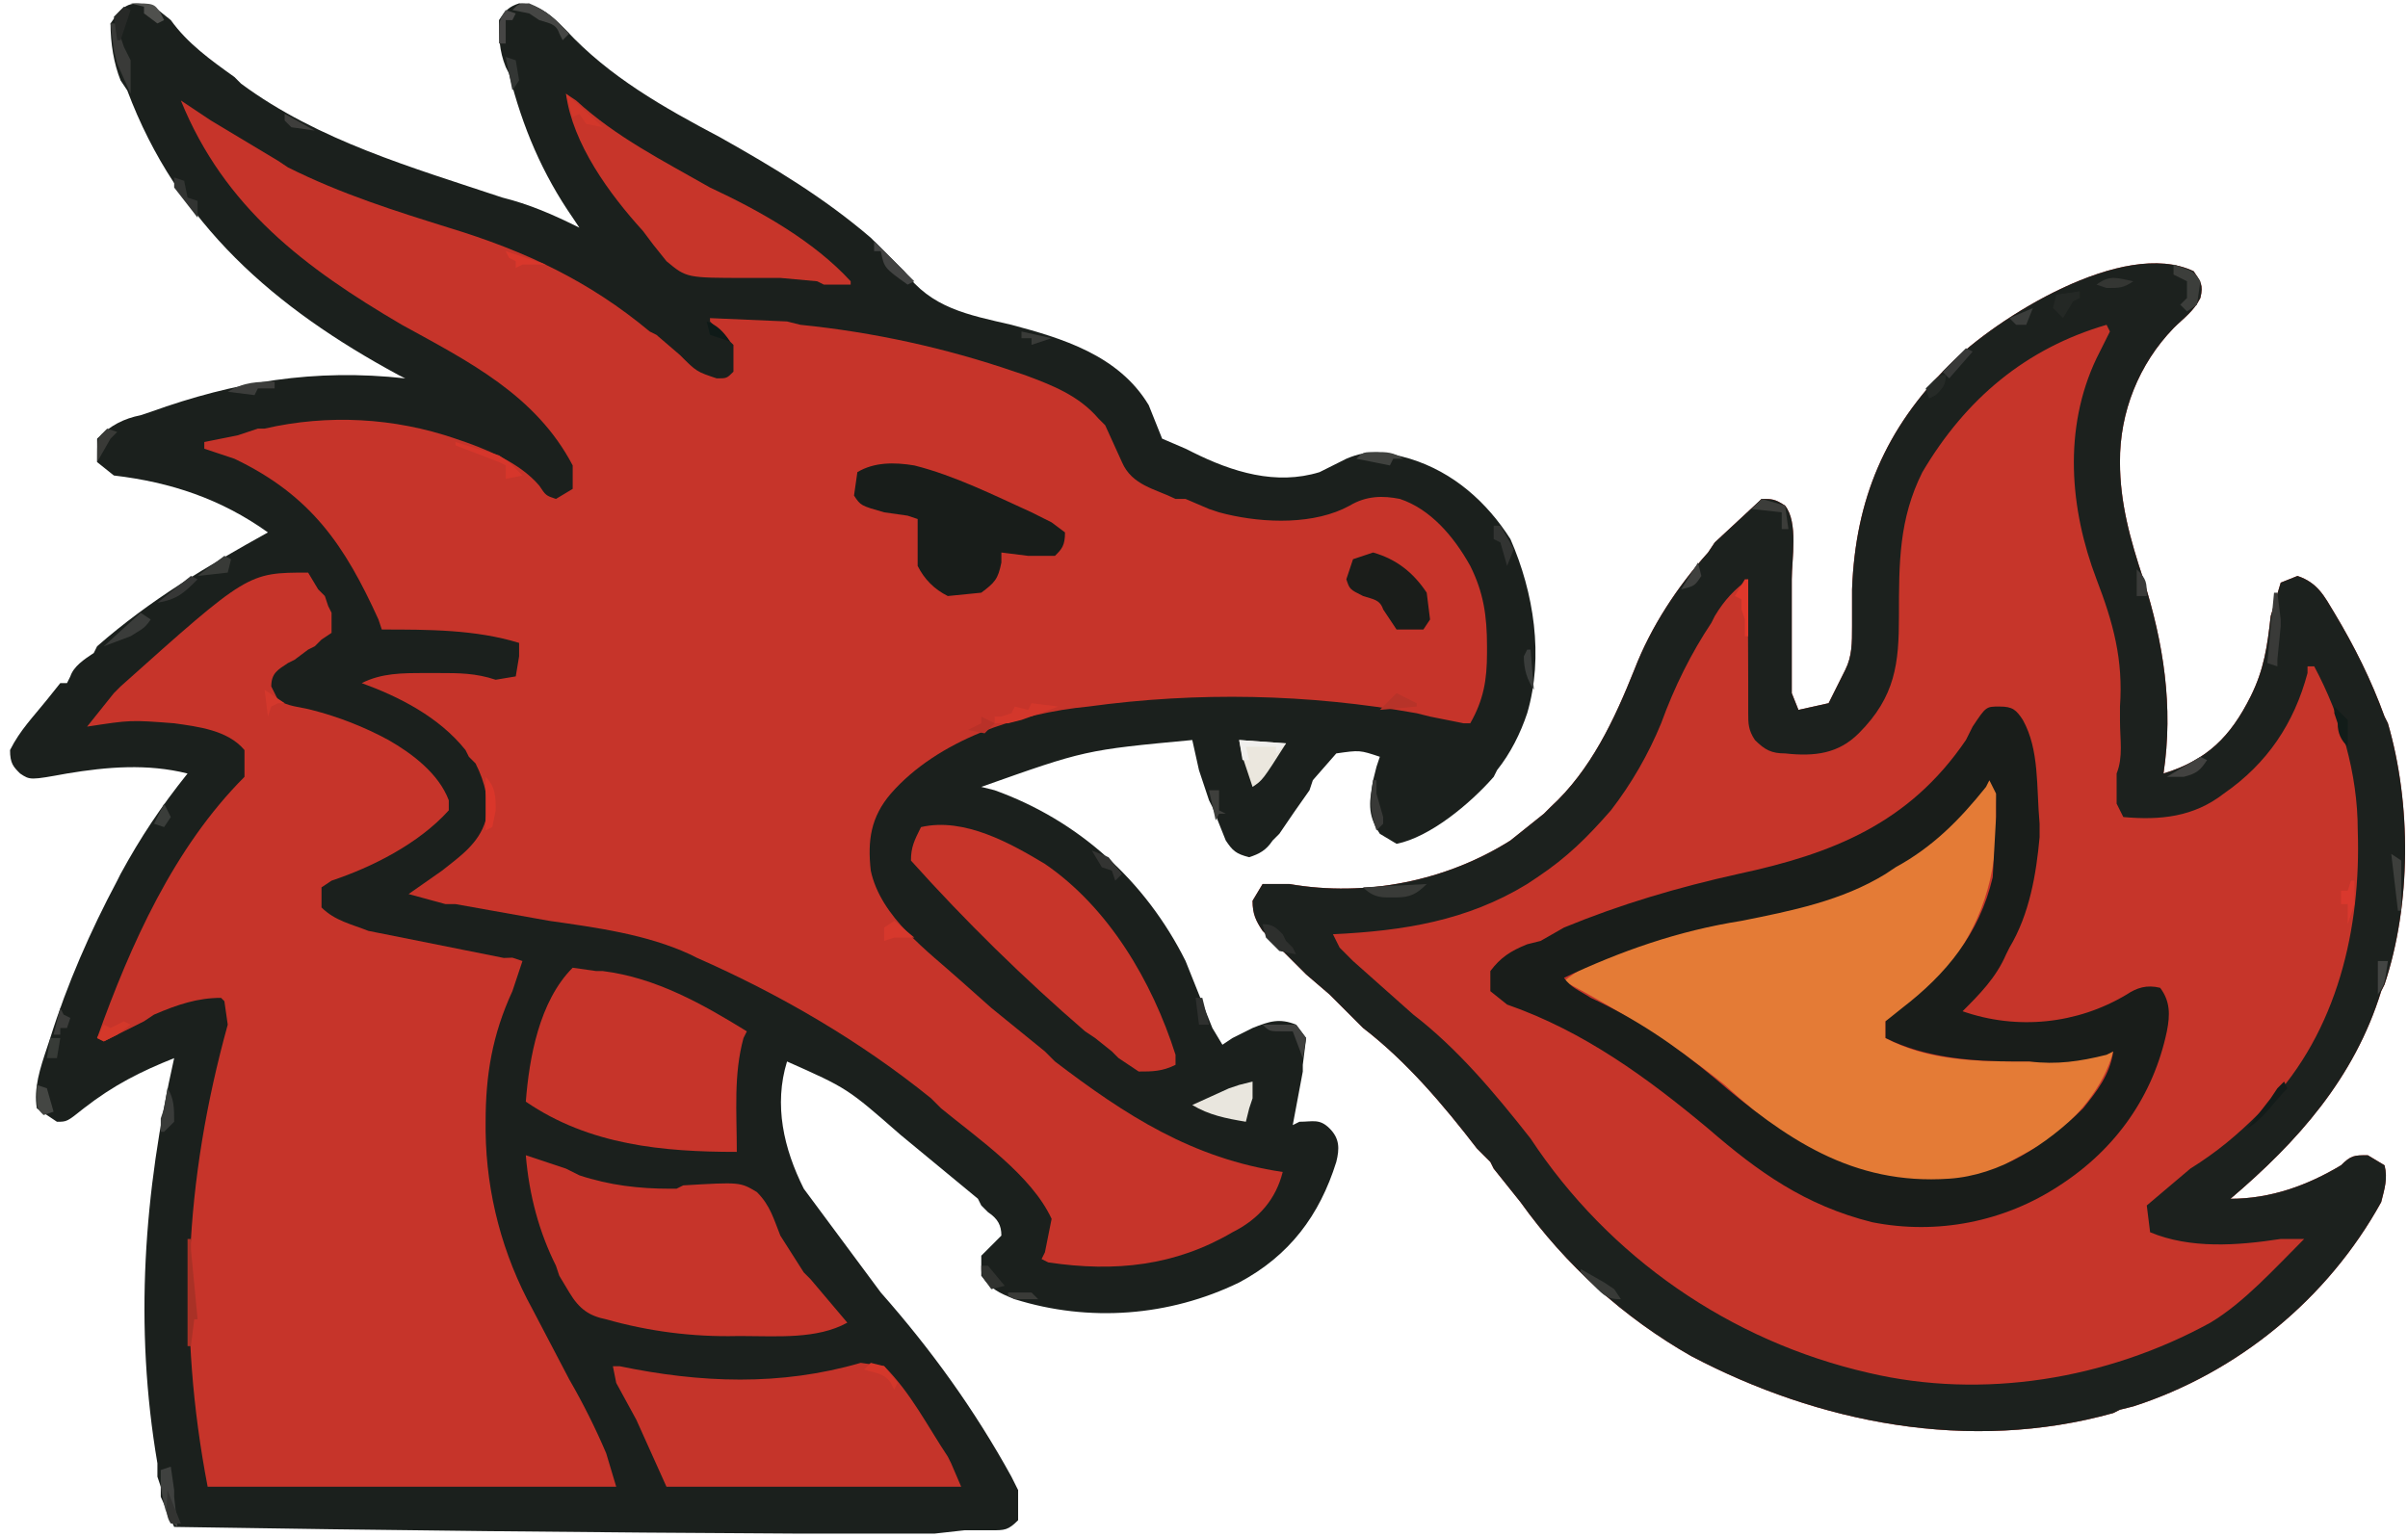
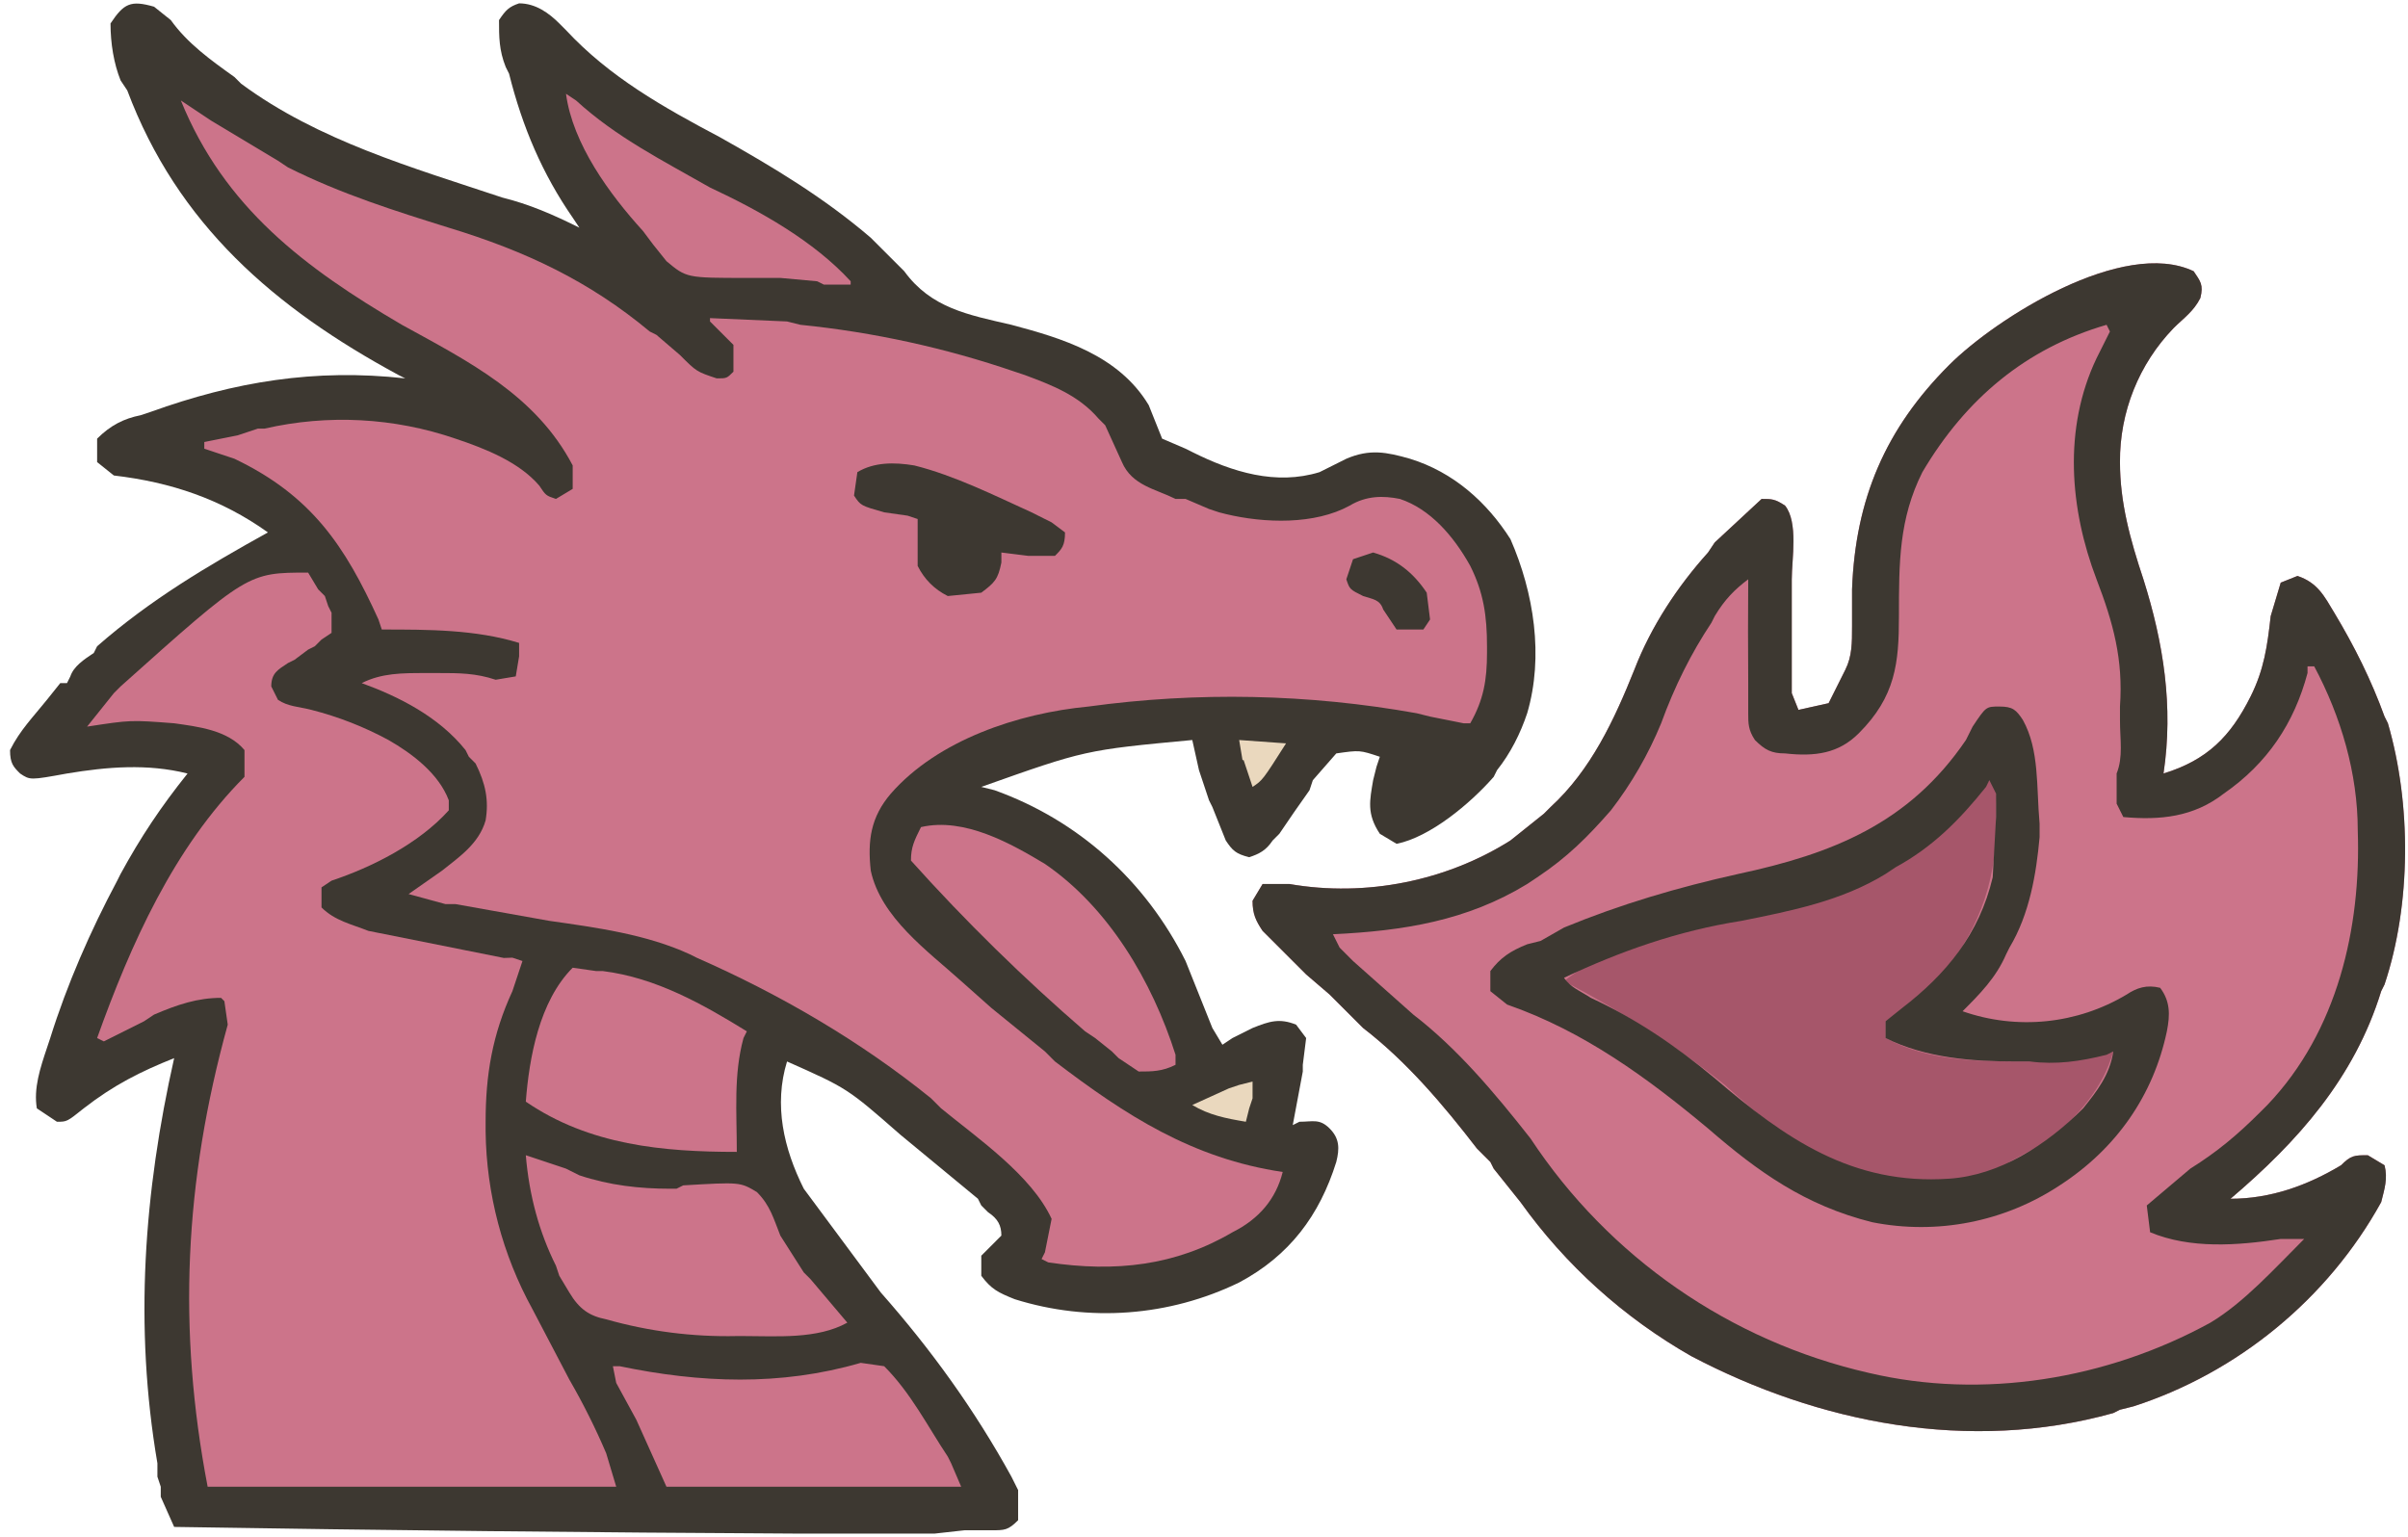
<svg xmlns="http://www.w3.org/2000/svg" width="719" height="459">
-   <path fill="#1B201D" d="m46 2 5 4c5 7 12 12 19 17l2 2c23 17 51 25 78 34 8 2 15 5 23 9l-2-3c-9-13-15-27-19-43l-1-2c-2-5-2-9-2-14 2-3 3-4 6-5 5 0 9 3 12 6l2 2c13 14 29 23 46 32 16 9 31 18 45 30l2 2 8 8c8 11 19 13 32 16 15 4 32 9 41 24l4 10 7 3 2 1c12 6 25 10 38 6l8-4c7-3 12-2 19 0 13 4 23 13 30 24 7 16 10 35 5 52-2 6-5 12-9 17l-1 2c-7 8-19 18-29 20l-5-3c-4-6-3-10-2-16l1-4 1-3c-6-2-6-2-13-1l-7 8-1 3a562 562 0 0 0-9 13l-2 2c-2 3-4 4-7 5-4-1-5-2-7-5l-4-10-1-2-2-6-1-3-2-9c-32 3-32 3-63 14l4 1c25 9 45 27 57 51l8 20 3 5 3-2 4-2 2-1c5-2 8-3 13-1l3 4-1 8v2l-3 16 2-1c4 0 6-1 9 2s3 6 2 10c-5 16-14 28-29 36a91 91 0 0 1-67 5c-5-2-7-3-10-7v-6l5-5 1-1c0-3-1-5-4-7l-2-2-1-2a264652511 264652511 0 0 0-23-19c-16-14-16-14-34-22-4 13-1 26 5 38l23 31c15 17 28 35 39 55l2 4v9c-3 3-4 3-8 3h-8l-9 1a6263 6263 0 0 0-25 0h-15a17016 17016 0 0 1-187-2l-4-9v-3l-1-3v-4c-7-41-4-81 5-121-10 4-18 8-27 15-5 4-5 4-8 4l-6-4c-1-6 1-12 3-18l1-3c5-16 12-32 20-47l1-2c6-11 12-20 20-30-12-3-24-2-36 0-11 2-11 2-14 0-2-2-3-3-3-7 3-6 7-10 11-15l4-5h2l1-2c1-3 4-5 7-7l1-2c16-14 33-24 51-34-14-10-29-15-46-17l-5-4v-7c4-4 8-6 13-7l3-1c25-9 49-13 76-10l-2-1C82 92 53 67 38 27l-2-3c-2-5-3-11-3-17 4-6 6-7 13-5Z" />
-   <path fill="#C6352A" d="M655 81c2 3 3 4 2 8-2 4-5 6-8 9a57 57 0 0 0-16 40c0 12 3 23 7 35 6 19 9 38 6 58 13-4 20-11 26-23 4-8 5-15 6-24l3-10 5-2c6 2 8 6 11 11 6 10 11 20 15 31l1 2c7 24 7 54-1 78l-1 2c-8 26-25 45-45 62 12 0 23-4 33-10 3-3 4-3 8-3l5 3c1 4 0 7-1 11-16 29-43 51-74 61l-4 1-2 1c-43 12-88 3-126-17a160 160 0 0 1-51-46l-8-10-1-2-4-4c-10-13-21-26-34-36l-10-10-7-6-11-11-2-2c-2-3-3-5-3-9l3-5h8c23 4 47-1 66-13l10-8 2-2c12-11 19-26 25-41 5-13 13-25 22-35l2-3 14-13c3 0 4 0 7 2 4 5 2 16 2 22a25692 25692 0 0 0 0 26v8l2 5 9-2 2-4 1-2 1-2 1-2c2-4 2-8 2-13a5893 5893 0 0 1 0-11c1-27 10-48 29-67 14-14 52-38 73-28Z" />
-   <path fill="#C6342A" d="m54 30 9 6 20 12 3 2c16 8 32 13 48 18 23 7 42 16 60 31l2 1 7 6c5 5 5 5 11 7 3 0 3 0 5-2v-8l-6-6-1-1v-1l23 1 4 1a286 286 0 0 1 64 14l3 1c8 3 16 6 22 13l2 2 5 11c3 7 10 8 16 11h3l7 3 3 1c11 3 26 4 37-1l2-1c5-3 10-3 15-2 9 3 16 11 21 20 4 8 5 15 5 24v2c0 8-1 14-5 21h-2l-10-2-4-1a314 314 0 0 0-98-2c-21 2-45 10-59 26-6 7-7 14-6 23 3 14 17 24 27 33l9 8 16 13 3 3c21 16 41 29 68 33-2 8-7 14-15 18-17 10-35 12-55 9l-2-1 1-2 2-10c-6-13-22-24-33-33l-3-3c-21-17-45-31-70-42l-2-1c-13-6-28-8-42-10a168824199 168824199 0 0 0-28-5h-3l-11-3 10-7c5-4 11-8 13-15 1-6 0-11-3-17l-2-2-1-2c-8-10-20-16-31-20 6-3 12-3 19-3h4c6 0 11 0 17 2l6-1 1-6v-4c-13-4-27-4-41-4l-1-3c-10-22-20-37-43-48l-9-3v-2l10-2 3-1 3-1h2a104 104 0 0 1 57 3c9 3 19 7 25 14 2 3 2 3 5 4l5-3v-7c-11-21-31-31-51-42-29-17-53-35-66-67Z" />
-   <path fill="#C6342A" d="m92 171 3 5 2 2 1 3 1 2v6l-3 2-2 2-2 1-4 3-2 1c-3 2-5 3-5 7l2 4c3 2 6 2 10 3a100 100 0 0 1 23 9c7 4 15 10 18 18v3c-9 10-23 17-35 21l-3 2v6c4 4 9 5 14 7a874873578 874873578 0 0 0 40 8h3l3 1-3 9c-6 13-8 25-8 39v3a113 113 0 0 0 14 53l11 21a203 203 0 0 1 11 22l3 10H62c-9-47-7-91 6-138l-1-7-1-1c-7 0-13 2-20 5l-3 2-10 5-2 1-2-1c10-28 23-57 44-78v-8c-5-6-14-7-21-8-13-1-13-1-26 1l8-10 2-2c38-34 38-34 56-34Z" />
-   <path fill="#1C211E" d="M655 81c2 3 3 4 2 8-2 4-5 6-8 9a57 57 0 0 0-16 40c0 12 3 23 7 35 6 19 9 38 6 58 13-4 20-11 26-23 4-8 5-15 6-24l3-10 5-2c6 2 8 6 11 11 6 10 11 20 15 31l1 2c7 24 7 54-1 78l-1 2c-8 26-25 45-45 62 12 0 23-4 33-10 3-3 4-3 8-3l5 3c1 4 0 7-1 11-16 29-43 51-74 61l-4 1-2 1c-43 12-88 3-126-17a160 160 0 0 1-51-46l-8-10-1-2-4-4c-10-13-21-26-34-36l-10-10-7-6-11-11-2-2c-2-3-3-5-3-9l3-5h8c23 4 47-1 66-13l10-8 2-2c12-11 19-26 25-41 5-13 13-25 22-35l2-3 14-13c3 0 4 0 7 2 4 5 2 16 2 22a25692 25692 0 0 0 0 26v8l2 5 9-2 2-4 1-2 1-2 1-2c2-4 2-8 2-13a5893 5893 0 0 1 0-11c1-27 10-48 29-67 14-14 52-38 73-28Zm-26 16c-24 7-42 22-55 44-7 14-7 27-7 43 0 14-1 24-12 35-6 6-13 7-22 6-4 0-6-1-9-4-2-3-2-5-2-8v-9a2017 2017 0 0 1 0-31c-4 3-7 6-10 11l-1 2c-6 9-11 19-15 30a113 113 0 0 1-15 26c-7 8-13 14-22 20l-3 2c-18 11-37 14-58 15l2 4 3 3 1 1 18 16c13 10 24 23 35 37a165 165 0 0 0 101 70c34 8 71 2 102-15 10-6 19-16 28-25h-7c-13 2-27 3-39-2l-1-8 13-11c8-5 14-10 21-17l2-2c21-22 28-53 27-82 0-17-5-34-13-49h-2v2c-4 15-12 27-25 36-9 7-19 8-30 7l-2-4v-9c2-5 1-10 1-16v-4c1-14-2-25-7-38-8-21-10-45 0-66l3-6 1-2-1-2Z" />
-   <path fill="#E47B36" d="M594 233c3 3 2 5 2 8v6c0 17-6 33-18 46l-12 10-3 2v5c13 7 28 7 42 7h4c8 0 15-1 22-3-3 11-11 20-20 27l-11 6-3 2c-14 6-33 5-47-1s-24-14-35-24c-15-12-31-22-48-31 15-12 38-15 56-19 27-5 51-16 69-38l2-3Z" />
-   <path fill="#191D1A" d="M597 211c4 0 5 1 7 4 5 9 4 20 5 31v4c-1 11-3 23-9 33l-1 2c-3 7-8 12-13 17a58 58 0 0 0 49-5c3-2 6-3 10-2 3 4 3 8 2 13-4 19-15 35-32 46a75 75 0 0 1-56 11c-20-5-34-15-49-28-18-15-37-29-60-37l-5-4v-6c3-4 6-6 11-8l4-1a2692 2692 0 0 1 7-4c17-7 34-12 52-16 28-6 51-15 68-40l2-4c4-6 4-6 8-6Zm-3 22-1 2c-8 10-16 18-27 24l-3 2c-13 8-28 11-43 14-19 3-36 9-53 17 2 3 5 4 8 6 13 6 25 14 37 24 21 18 41 32 70 30 15-1 29-10 40-21 4-5 8-10 9-17l-2 1c-8 2-15 3-23 2h-4c-13 0-27-1-39-7v-5l5-4c13-10 23-22 27-39l1-18v-7l-2-4Z" />
-   <path fill="#C6342A" d="m157 345 9 3 3 1 4 2c9 3 18 4 27 4h2l2-1c17-1 17-1 22 2 4 4 5 8 7 13l7 11 2 2 11 13c-9 5-21 4-31 4h-2a132 132 0 0 1-39-5c-5-1-8-3-11-8l-3-5-1-3c-5-10-8-21-9-33Z" />
-   <path fill="#C5342A" d="M264 408c8 8 13 18 19 27l1 2 3 7h-88l-9-20-6-11-1-5h2c24 5 48 6 72-1l7 1Z" />
-   <path fill="#C6342A" d="m171 289 7 1h2c16 2 30 10 43 18l-1 2c-3 11-2 22-2 34-22 0-44-2-63-15 1-13 4-30 14-40Z" />
-   <path fill="#C7352A" d="M275 247c13-3 27 5 37 11 19 13 32 35 39 57v3c-4 2-7 2-11 2l-6-4-2-2-5-4-3-2a573 573 0 0 1-52-51c0-4 1-6 3-10ZM169 28l3 2c12 11 26 18 40 26 15 7 31 16 42 28v1h-8l-2-1-11-1h-10c-18 0-18 0-24-5l-4-5-3-4c-10-11-21-26-23-41Z" />
-   <path fill="#181D1A" d="M273 139c12 3 24 9 35 14l6 3 4 3c0 4-1 5-3 7h-8l-8-1v3c-1 5-2 6-6 9l-10 1c-4-2-7-5-9-9v-14l-3-1a6077 6077 0 0 1-7-1c-7-2-7-2-9-5l1-7c5-3 11-3 17-2Z" />
-   <path fill="#1A1D1A" d="M410 165c7 2 12 6 16 12l1 8-2 3h-8l-4-6c-1-3-3-3-6-4-4-2-4-2-5-5l2-6 6-2Z" />
-   <path fill="#E9E6DE" d="M374 323v5l-1 3-1 4c-6-1-11-2-16-5l11-5 3-1 4-1Z" />
-   <path fill="#EBE7DE" d="m370 221 14 1c-7 11-7 11-10 13l-2-6-1-3-1-5Z" />
-   <path fill="#3C3E3B" d="M649 79c6 2 6 2 8 5l-1 7-3 2-2-2 2-2v-5l-4-2v-3Z" />
-   <path fill="#393A38" d="M33 7h2l1 2v2l1 3 2 4v10l-4-9-1-4-1-8Z" />
-   <path fill="#D3372B" d="m308 210 8 1-11 4-4 1h-6 2v-2h2l3-1 1-2 4 1 1-2Z" />
-   <path fill="#A93126" d="M56 370h1v3l2 21h-1l-1 8h-1v-32Z" />
-   <path fill="#3F403E" d="m387 306 3 4-1 6-3-8h-3c-4 0-4 0-6-2h10Z" />
-   <path fill="#3F413F" d="m51 438 1 7v2l1 9c-4-3-4-7-5-12v-5l3-1Z" />
-   <path fill="#393B38" d="M426 264c-3 3-5 4-9 4h-3c-3 0-5-1-7-3l19-1Z" />
-   <path fill="#424342" d="m261 72 12 12-2 1c-7-5-7-5-8-10h-2v-3Z" />
-   <path fill="#454644" d="M158 1c5 2 8 5 12 9l-2 2-1-2c-1-3-3-3-6-4l-3-2-5-1c2-2 2-2 5-2Z" />
-   <path fill="#393A38" d="M679 177h1l1 8v2l-1 10v2l-3-1 2-21Z" />
-   <path fill="#3A3C3A" d="m42 183 3 2c-2 3-3 3-6 5l-8 3 11-10Z" />
-   <path fill="#D6362B" d="m136 132 13 4 3 2 4 4-5 1v-4l-2-1-13-5v-1Z" />
-   <path fill="#242825" d="M621 87v2l-2 1-3 5-3-3 1-4 7-1Z" />
-   <path fill="#40423F" d="M411 135c3 0 5 0 8 2h-3l-1 2-10-2c2-2 2-2 6-2Z" />
-   <path fill="#393B39" d="M50 325c2 3 2 6 2 10l-3 3h-1v-4l1-3 1-6Z" />
-   <path fill="#3C3D3A" d="m526 149 7 2 1 7h-2v-5l-9-1 3-3Z" />
-   <path fill="#3D3F3C" d="m714 255 3 2v15h-1l-2-17Z" />
-   <path fill="#323432" d="m52 53 3 1 1 5 3 1v5l-7-9v-3Z" />
-   <path fill="#2D2F2D" d="M377 276c3 0 4 1 6 3l1 2 2 2 1 2-5-1-2-2-2-2-1-4Z" />
-   <path fill="#383937" d="M410 233h1v4l2 7v2l-2 2c-2-6-2-9-1-15Z" />
-   <path fill="#363736" d="m57 172 2 1c-4 4-6 6-12 7l10-8Z" />
-   <path fill="#323432" d="M446 157h2l4 7-2 5-2-7-2-1v-4Z" />
-   <path fill="#131B19" d="m682 323 1 2c-4 4-7 9-12 12l7-9 2-3 2-2Z" />
-   <path fill="#333432" d="m326 254 5 2 4 5-2 2-1-3-3-1-3-5Z" />
-   <path fill="#E0382B" d="M521 173h1v17h-1v-5l-1-3v-3l-2-1 3-5Z" />
-   <path fill="#3C3D3B" d="M82 114v2h-5l-1 2-8-1c5-3 9-3 14-3Z" />
-   <path fill="#D2372A" d="m169 28 11 10-5-1-2-3-2 1-2-7Z" />
-   <path fill="#383A37" d="m472 379 7 4 3 2 2 3c-4 0-5-1-8-4l-2-2-2-2v-1Z" />
-   <path fill="#D9382D" d="M702 263h1v7l-2 6v-6h-2v-4h2l1-3Z" />
-   <path fill="#F0EFED" d="m370 221 14 1-3 3v-2h-9l1 4h-2l-1-6Z" />
-   <path fill="#D9362A" d="M145 232c3 3 3 6 3 10l-1 5-2 1v-16Z" />
-   <path fill="#333634" d="m151 17 3 1 1 6-2 3-2-10Z" />
-   <path fill="#464645" d="m151 3 3 1-1 2h-2v7h-2c0-7 0-7 2-10Z" />
-   <path fill="#2E302E" d="M357 298h2l2 8h-3l-1-8Z" />
-   <path fill="#D6382C" d="m267 275 6 5h-6l-3 1v-4l3-2Z" />
-   <path fill="#424240" d="m657 226 2 1c-2 3-3 4-7 5h-5l10-6Z" />
-   <path fill="#121C19" d="m697 211 4 4v8c-2-2-3-4-3-7l-1-3v-2Z" />
-   <path fill="#383A37" d="m67 166 2 1-1 4-9 1 8-6Z" />
-   <path fill="#393A37" d="m32 128 3 1-2 2-4 7c0-7 0-7 2-9l1-1Z" />
-   <path fill="#D9372B" d="m151 75 12 4h-7l-2 1v-2l-2-1-1-2Z" />
-   <path fill="#D4372A" d="m260 407 4 1 4 5-1 2-1-2c-2-3-5-3-8-4l2-2Z" />
-   <path fill="#30322F" d="M293 378h2l5 6-4 1c-3-4-3-4-3-7Z" />
-   <path fill="#444643" d="m11 324 3 1 2 7-3 1c-2-2-2-2-2-6v-3Z" />
-   <path fill="#383938" d="m587 104 2 1-7 8-2-2 7-7Z" />
-   <path fill="#4F504D" d="M39 1c7 0 7 0 9 3l1 2-2 1-4-3V2l-4-1Z" />
-   <path fill="#B73329" d="m417 207 6 3v1l-11 1 5-5Z" />
-   <path fill="#262A27" d="M581 112c0 3-1 4-3 6l-2 1-1-3c4-4 4-4 6-4Z" />
-   <path fill="#343633" d="M637 84c-3 2-4 2-8 2l-3-1c4-3 6-2 11-1Z" />
-   <path fill="#333432" d="m50 445 4 10h-3c-2-3-1-6-1-10Z" />
-   <path fill="#D4382A" d="m37 305 2 1-4 3-2 1-2 1-2-1 2-4 2 1 2-1 2-1Z" />
-   <path fill="#434543" d="M710 287h3c-1 7-1 7-3 10v-10Z" />
-   <path fill="#3E3F3C" d="M361 236h3v6l2 1h-2l-1 2-2-9Z" />
-   <path fill="#3B3C3A" d="m18 301 1 2 2 1-1 3h-2v2h-2l2-8Z" />
-   <path fill="#3A3D3A" d="m49 240 2 4-2 3-3-1 3-6Z" />
-   <path fill="#B93128" d="m293 214 4 2-3 3-5-1 4-2v-2Z" />
-   <path fill="#D4382C" d="m79 206 6 4h-2l-2 1-1 3-1-8Z" />
-   <path fill="#3A3D3B" d="M456 194h1l1 12c-2-3-3-6-3-10l1-2Z" />
-   <path fill="#3F403E" d="m507 168 1 4c-2 3-2 3-6 4l5-8Z" />
-   <path fill="#3B3D3B" d="m607 92-2 5h-3l-2-2 7-3Z" />
-   <path fill="#3E3E3C" d="m85 34 9 5-7-1-2-2v-2Z" />
-   <path fill="#272927" d="m37 2 2 1-3 9h-1l-1-7 3-3Z" />
-   <path fill="#3A3B38" d="M301 386h7l2 2h-7l-2-1v-1Z" />
-   <path fill="#373B37" d="M15 310h3l-1 6h-3l1-6Z" />
-   <path fill="#3A3B39" d="M638 170c3 3 3 4 3 8h-3v-8Z" />
-   <path fill="#393B38" d="m305 99 9 2-6 2v-2h-3v-2Z" />
-   <path fill="#0F1A18" d="M211 96c3 1 5 3 7 6l-6-2-1-4Z" />
+   <style>
+     .svg-body { fill: #3d3831; }
+     .svg-pink { fill: #cc748a; }
+     .svg-accent { fill: #8c435599; }
+     .svg-light { fill: #ead8be; }
+   </style>
+   <path class="svg-body" d="m46 2 5 4c5 7 12 12 19 17l2 2c23 17 51 25 78 34 8 2 15 5 23 9l-2-3c-9-13-15-27-19-43l-1-2c-2-5-2-9-2-14 2-3 3-4 6-5 5 0 9 3 12 6l2 2c13 14 29 23 46 32 16 9 31 18 45 30l2 2 8 8c8 11 19 13 32 16 15 4 32 9 41 24l4 10 7 3 2 1c12 6 25 10 38 6l8-4c7-3 12-2 19 0 13 4 23 13 30 24 7 16 10 35 5 52-2 6-5 12-9 17l-1 2c-7 8-19 18-29 20l-5-3c-4-6-3-10-2-16l1-4 1-3c-6-2-6-2-13-1l-7 8-1 3a562 562 0 0 0-9 13l-2 2c-2 3-4 4-7 5-4-1-5-2-7-5l-4-10-1-2-2-6-1-3-2-9c-32 3-32 3-63 14l4 1c25 9 45 27 57 51l8 20 3 5 3-2 4-2 2-1c5-2 8-3 13-1l3 4-1 8v2l-3 16 2-1c4 0 6-1 9 2s3 6 2 10c-5 16-14 28-29 36a91 91 0 0 1-67 5c-5-2-7-3-10-7v-6l5-5 1-1c0-3-1-5-4-7l-2-2-1-2a264652511 264652511 0 0 0-23-19c-16-14-16-14-34-22-4 13-1 26 5 38l23 31c15 17 28 35 39 55l2 4v9c-3 3-4 3-8 3h-8l-9 1a6263 6263 0 0 0-25 0h-15a17016 17016 0 0 1-187-2l-4-9v-3l-1-3v-4c-7-41-4-81 5-121-10 4-18 8-27 15-5 4-5 4-8 4l-6-4c-1-6 1-12 3-18l1-3c5-16 12-32 20-47l1-2c6-11 12-20 20-30-12-3-24-2-36 0-11 2-11 2-14 0-2-2-3-3-3-7 3-6 7-10 11-15l4-5h2l1-2c1-3 4-5 7-7l1-2c16-14 33-24 51-34-14-10-29-15-46-17l-5-4v-7c4-4 8-6 13-7l3-1c25-9 49-13 76-10l-2-1C82 92 53 67 38 27l-2-3c-2-5-3-11-3-17 4-6 6-7 13-5Z" />
+   <path class="svg-pink" d="M655 81c2 3 3 4 2 8-2 4-5 6-8 9a57 57 0 0 0-16 40c0 12 3 23 7 35 6 19 9 38 6 58 13-4 20-11 26-23 4-8 5-15 6-24l3-10 5-2c6 2 8 6 11 11 6 10 11 20 15 31l1 2c7 24 7 54-1 78l-1 2c-8 26-25 45-45 62 12 0 23-4 33-10 3-3 4-3 8-3l5 3c1 4 0 7-1 11-16 29-43 51-74 61l-4 1-2 1c-43 12-88 3-126-17a160 160 0 0 1-51-46l-8-10-1-2-4-4c-10-13-21-26-34-36l-10-10-7-6-11-11-2-2c-2-3-3-5-3-9l3-5h8c23 4 47-1 66-13l10-8 2-2c12-11 19-26 25-41 5-13 13-25 22-35l2-3 14-13c3 0 4 0 7 2 4 5 2 16 2 22a25692 25692 0 0 0 0 26v8l2 5 9-2 2-4 1-2 1-2 1-2c2-4 2-8 2-13a5893 5893 0 0 1 0-11c1-27 10-48 29-67 14-14 52-38 73-28Z" />
+   <path class="svg-pink" d="m54 30 9 6 20 12 3 2c16 8 32 13 48 18 23 7 42 16 60 31l2 1 7 6c5 5 5 5 11 7 3 0 3 0 5-2v-8l-6-6-1-1v-1l23 1 4 1a286 286 0 0 1 64 14l3 1c8 3 16 6 22 13l2 2 5 11c3 7 10 8 16 11h3l7 3 3 1c11 3 26 4 37-1l2-1c5-3 10-3 15-2 9 3 16 11 21 20 4 8 5 15 5 24v2c0 8-1 14-5 21h-2l-10-2-4-1a314 314 0 0 0-98-2c-21 2-45 10-59 26-6 7-7 14-6 23 3 14 17 24 27 33l9 8 16 13 3 3c21 16 41 29 68 33-2 8-7 14-15 18-17 10-35 12-55 9l-2-1 1-2 2-10c-6-13-22-24-33-33l-3-3c-21-17-45-31-70-42l-2-1c-13-6-28-8-42-10a168824199 168824199 0 0 0-28-5h-3l-11-3 10-7c5-4 11-8 13-15 1-6 0-11-3-17l-2-2-1-2c-8-10-20-16-31-20 6-3 12-3 19-3h4c6 0 11 0 17 2l6-1 1-6v-4c-13-4-27-4-41-4l-1-3c-10-22-20-37-43-48l-9-3v-2l10-2 3-1 3-1h2a104 104 0 0 1 57 3c9 3 19 7 25 14 2 3 2 3 5 4l5-3v-7c-11-21-31-31-51-42-29-17-53-35-66-67Z" />
+   <path class="svg-pink" d="m92 171 3 5 2 2 1 3 1 2v6l-3 2-2 2-2 1-4 3-2 1c-3 2-5 3-5 7l2 4c3 2 6 2 10 3a100 100 0 0 1 23 9c7 4 15 10 18 18v3c-9 10-23 17-35 21l-3 2v6c4 4 9 5 14 7a874873578 874873578 0 0 0 40 8h3l3 1-3 9c-6 13-8 25-8 39v3a113 113 0 0 0 14 53l11 21a203 203 0 0 1 11 22l3 10H62c-9-47-7-91 6-138l-1-7-1-1c-7 0-13 2-20 5l-3 2-10 5-2 1-2-1c10-28 23-57 44-78v-8c-5-6-14-7-21-8-13-1-13-1-26 1l8-10 2-2c38-34 38-34 56-34Z" />
+   <path class="svg-pink" d="m157 345 9 3 3 1 4 2c9 3 18 4 27 4h2l2-1c17-1 17-1 22 2 4 4 5 8 7 13l7 11 2 2 11 13c-9 5-21 4-31 4h-2a132 132 0 0 1-39-5c-5-1-8-3-11-8l-3-5-1-3c-5-10-8-21-9-33Zm107 63c8 8 13 18 19 27l1 2 3 7h-88l-9-20-6-11-1-5h2c24 5 48 6 72-1l7 1Zm-93-119 7 1h2c16 2 30 10 43 18l-1 2c-3 11-2 22-2 34-22 0-44-2-63-15 1-13 4-30 14-40Zm104-42c13-3 27 5 37 11 19 13 32 35 39 57v3c-4 2-7 2-11 2l-6-4-2-2-5-4-3-2a573 573 0 0 1-52-51c0-4 1-6 3-10ZM169 28l3 2c12 11 26 18 40 26 15 7 31 16 42 28v1h-8l-2-1-11-1h-10c-18 0-18 0-24-5l-4-5-3-4c-10-11-21-26-23-41Z" />
+   <path class="svg-accent" d="M594 233c3 3 2 5 2 8v6c0 17-6 33-18 46l-12 10-3 2v5c13 7 28 7 42 7h4c8 0 15-1 22-3-3 11-11 20-20 27l-11 6-3 2c-14 6-33 5-47-1s-24-14-35-24c-15-12-31-22-48-31 15-12 38-15 56-19 27-5 51-16 69-38l2-3Z" />
+   <path class="svg-light" d="M374 323v5l-1 3-1 4c-6-1-11-2-16-5l11-5 3-1 4-1Zm-4-102 14 1c-7 11-7 11-10 13l-2-6-1-3-1-5Zm0 0 14 1-3 3v-2h-9l1 4h-2l-1-6Z" />
+   <path class="svg-body" d="M655 81c2 3 3 4 2 8-2 4-5 6-8 9a57 57 0 0 0-16 40c0 12 3 23 7 35 6 19 9 38 6 58 13-4 20-11 26-23 4-8 5-15 6-24l3-10 5-2c6 2 8 6 11 11 6 10 11 20 15 31l1 2c7 24 7 54-1 78l-1 2c-8 26-25 45-45 62 12 0 23-4 33-10 3-3 4-3 8-3l5 3c1 4 0 7-1 11-16 29-43 51-74 61l-4 1-2 1c-43 12-88 3-126-17a160 160 0 0 1-51-46l-8-10-1-2-4-4c-10-13-21-26-34-36l-10-10-7-6-11-11-2-2c-2-3-3-5-3-9l3-5h8c23 4 47-1 66-13l10-8 2-2c12-11 19-26 25-41 5-13 13-25 22-35l2-3 14-13c3 0 4 0 7 2 4 5 2 16 2 22a25692 25692 0 0 0 0 26v8l2 5 9-2 2-4 1-2 1-2 1-2c2-4 2-8 2-13a5893 5893 0 0 1 0-11c1-27 10-48 29-67 14-14 52-38 73-28Zm-26 16c-24 7-42 22-55 44-7 14-7 27-7 43 0 14-1 24-12 35-6 6-13 7-22 6-4 0-6-1-9-4-2-3-2-5-2-8v-9a2017 2017 0 0 1 0-31c-4 3-7 6-10 11l-1 2c-6 9-11 19-15 30a113 113 0 0 1-15 26c-7 8-13 14-22 20l-3 2c-18 11-37 14-58 15l2 4 3 3 1 1 18 16c13 10 24 23 35 37a165 165 0 0 0 101 70c34 8 71 2 102-15 10-6 19-16 28-25h-7c-13 2-27 3-39-2l-1-8 13-11c8-5 14-10 21-17l2-2c21-22 28-53 27-82 0-17-5-34-13-49h-2v2c-4 15-12 27-25 36-9 7-19 8-30 7l-2-4v-9c2-5 1-10 1-16v-4c1-14-2-25-7-38-8-21-10-45 0-66l3-6 1-2-1-2Z" />
+   <path class="svg-body" d="M597 211c4 0 5 1 7 4 5 9 4 20 5 31v4c-1 11-3 23-9 33l-1 2c-3 7-8 12-13 17a58 58 0 0 0 49-5c3-2 6-3 10-2 3 4 3 8 2 13-4 19-15 35-32 46a75 75 0 0 1-56 11c-20-5-34-15-49-28-18-15-37-29-60-37l-5-4v-6c3-4 6-6 11-8l4-1a2692 2692 0 0 1 7-4c17-7 34-12 52-16 28-6 51-15 68-40l2-4c4-6 4-6 8-6Zm-3 22-1 2c-8 10-16 18-27 24l-3 2c-13 8-28 11-43 14-19 3-36 9-53 17 2 3 5 4 8 6 13 6 25 14 37 24 21 18 41 32 70 30 15-1 29-10 40-21 4-5 8-10 9-17l-2 1c-8 2-15 3-23 2h-4c-13 0-27-1-39-7v-5l5-4c13-10 23-22 27-39l1-18v-7l-2-4Z" />
+   <path class="svg-body" d="M273 139c12 3 24 9 35 14l6 3 4 3c0 4-1 5-3 7h-8l-8-1v3c-1 5-2 6-6 9l-10 1c-4-2-7-5-9-9v-14l-3-1a6077 6077 0 0 1-7-1c-7-2-7-2-9-5l1-7c5-3 11-3 17-2Zm137 26c7 2 12 6 16 12l1 8-2 3h-8l-4-6c-1-3-3-3-6-4-4-2-4-2-5-5l2-6 6-2Z" />
</svg>
